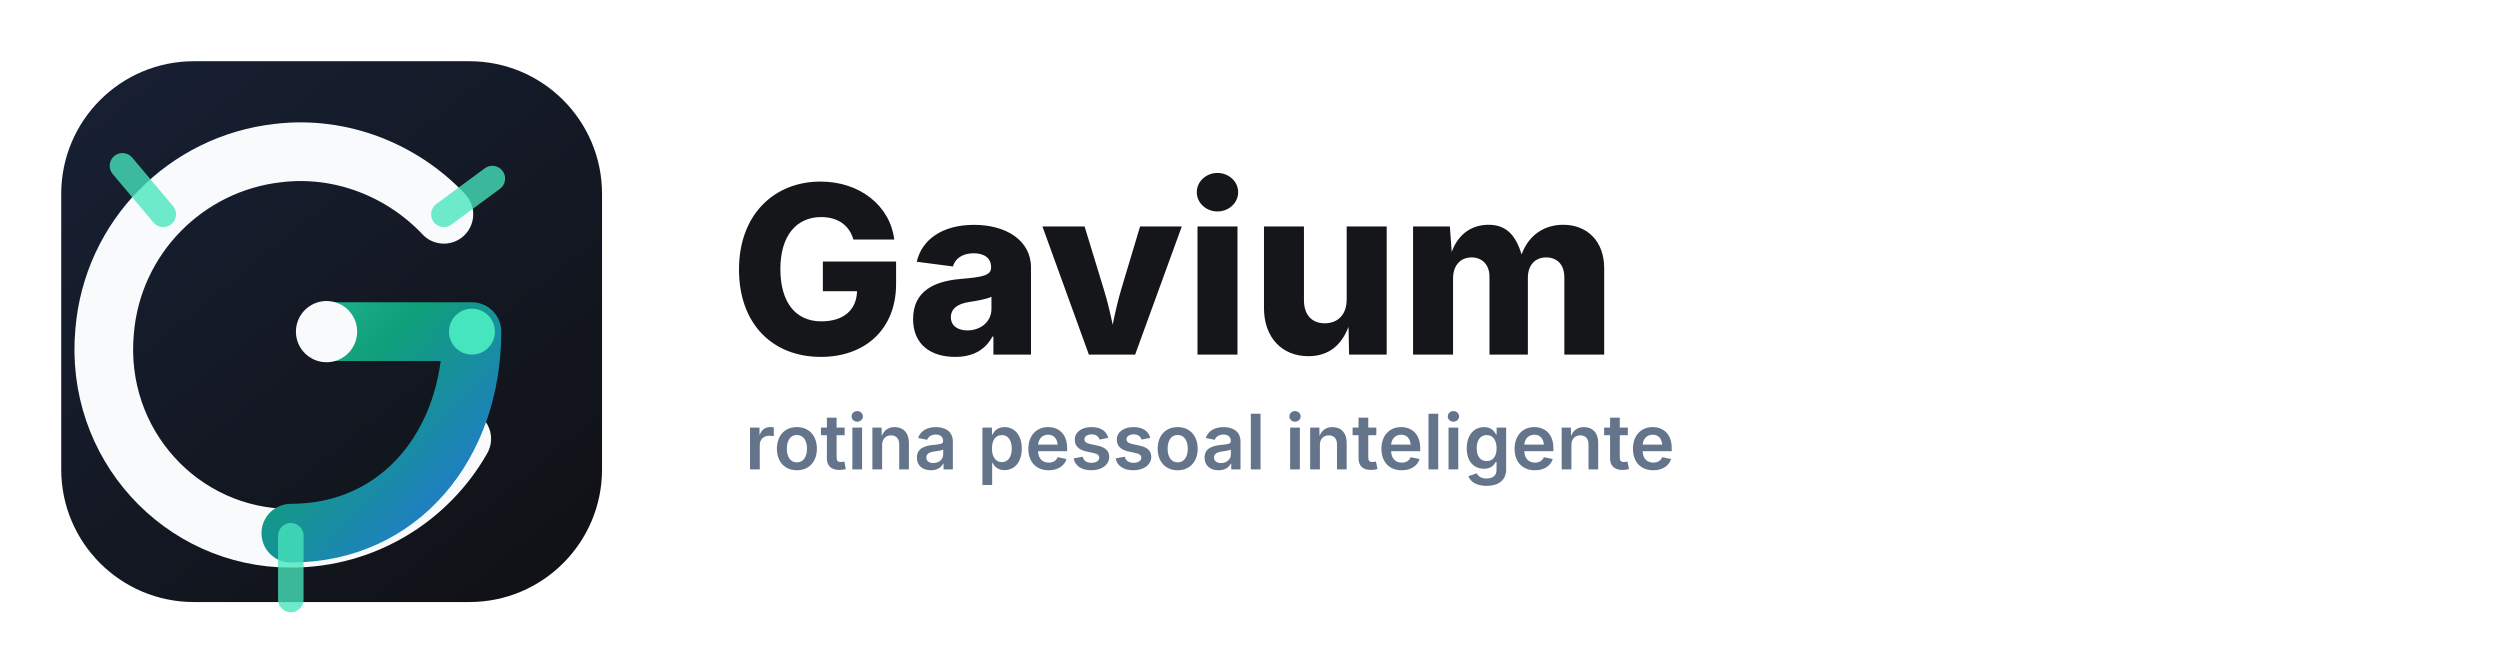
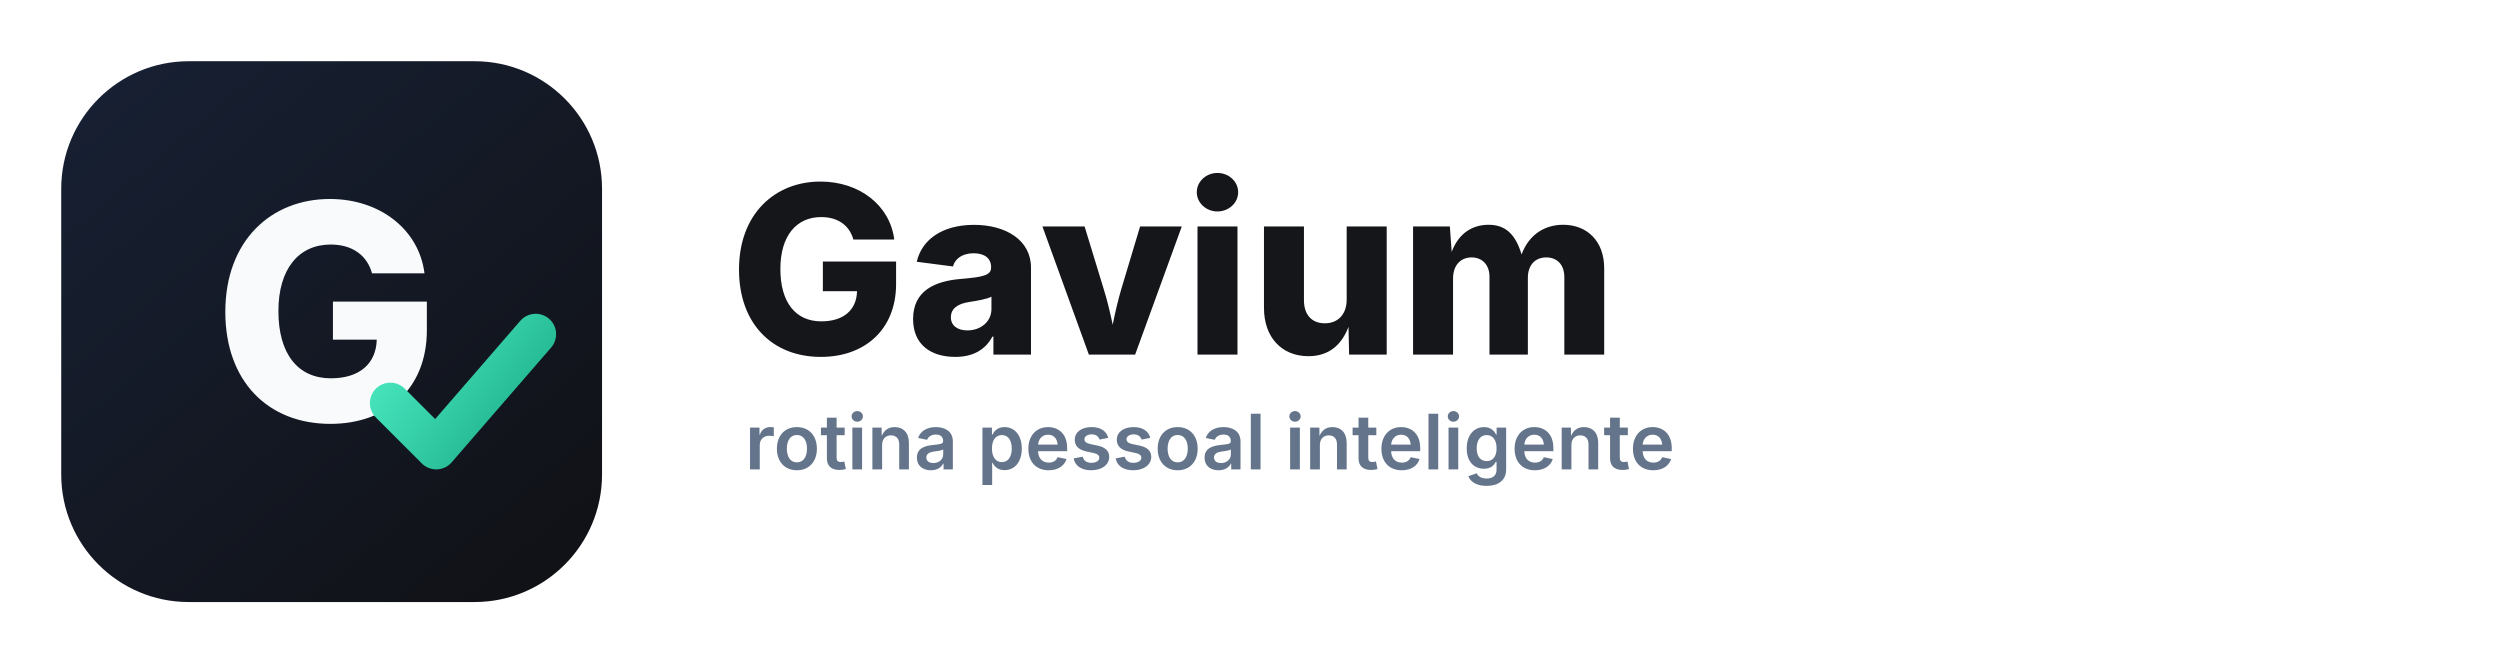
<svg xmlns="http://www.w3.org/2000/svg" viewBox="0 0 980 260" role="img" aria-labelledby="title desc">
  <defs>
-     <linearGradient id="bg" x1="44" y1="22" x2="218" y2="238" gradientUnits="userSpaceOnUse">
+     <linearGradient id="panel" x1="42" y1="24" x2="222" y2="236" gradientUnits="userSpaceOnUse">
      <stop offset="0" stop-color="#172033" />
      <stop offset="1" stop-color="#101115" />
    </linearGradient>
-     <linearGradient id="mint" x1="64" y1="72" x2="200" y2="196" gradientUnits="userSpaceOnUse">
+     <linearGradient id="accent" x1="150" y1="146" x2="213" y2="195" gradientUnits="userSpaceOnUse">
      <stop offset="0" stop-color="#47e5bd" />
-       <stop offset="0.58" stop-color="#0f9f7a" />
-       <stop offset="1" stop-color="#2574db" />
+       <stop offset="1" stop-color="#0f9f7a" />
    </linearGradient>
  </defs>
-   <rect x="24" y="24" width="212" height="212" rx="52" fill="url(#bg)" />
-   <path d="M174 84c-16-17-40-27-65-24-36 4-65 33-68 70-4 44 30 81 73 81 29 0 54-16 67-39" fill="none" stroke="#f8fafc" stroke-width="23" stroke-linecap="round" />
-   <path d="M128 130h57c0 44-28 79-71 79" fill="none" stroke="url(#mint)" stroke-width="23" stroke-linecap="round" stroke-linejoin="round" />
-   <path d="M64 84 48 65m126 19 19-14M114 210v25" fill="none" stroke="#47e5bd" stroke-width="10" stroke-linecap="round" opacity=".78" />
-   <circle cx="128" cy="130" r="12" fill="#f8fafc" />
-   <circle cx="185" cy="130" r="9" fill="#47e5bd" />
+   <rect x="24" y="24" width="212" height="212" rx="50" fill="url(#panel)" />
+   <text x="128" y="165" fill="#f8fafc" font-family="Inter, Segoe UI, Arial, sans-serif" font-size="118" font-weight="820" letter-spacing="0" text-anchor="middle">G</text>
+   <path d="M153 158 171 176 210 131" fill="none" stroke="url(#accent)" stroke-width="16" stroke-linecap="round" stroke-linejoin="round" />
  <text x="286" y="139" fill="#15161a" font-family="Inter, Segoe UI, Arial, sans-serif" font-size="92" font-weight="760" letter-spacing="0">Gavium</text>
  <text x="292" y="184" fill="#64748b" font-family="Inter, Segoe UI, Arial, sans-serif" font-size="30" font-weight="560" letter-spacing="0">rotina pessoal inteligente</text>
</svg>
